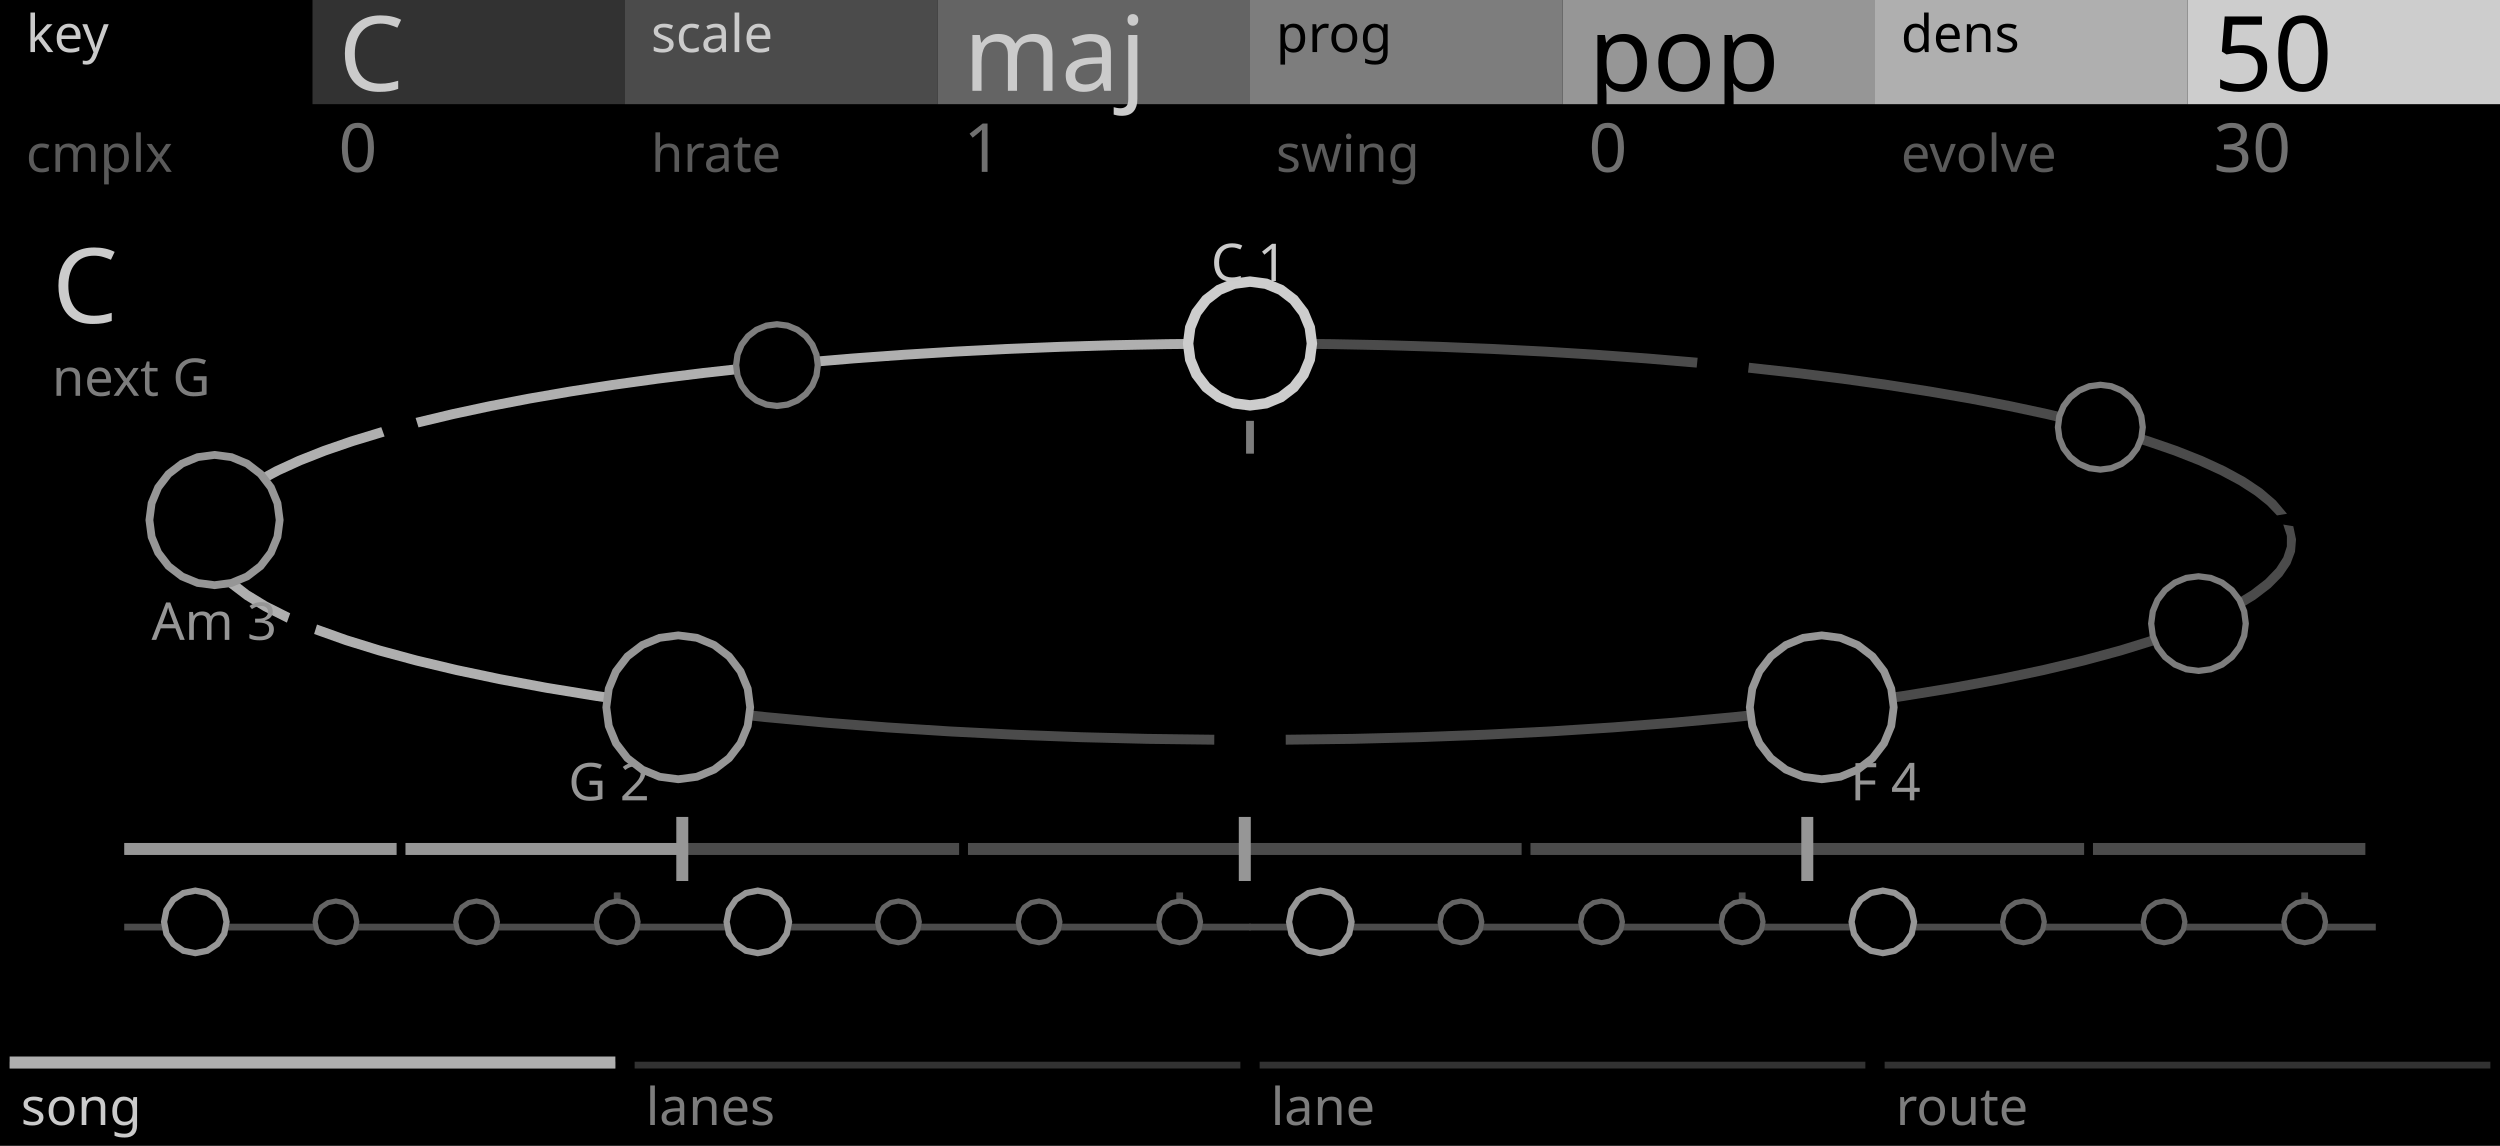
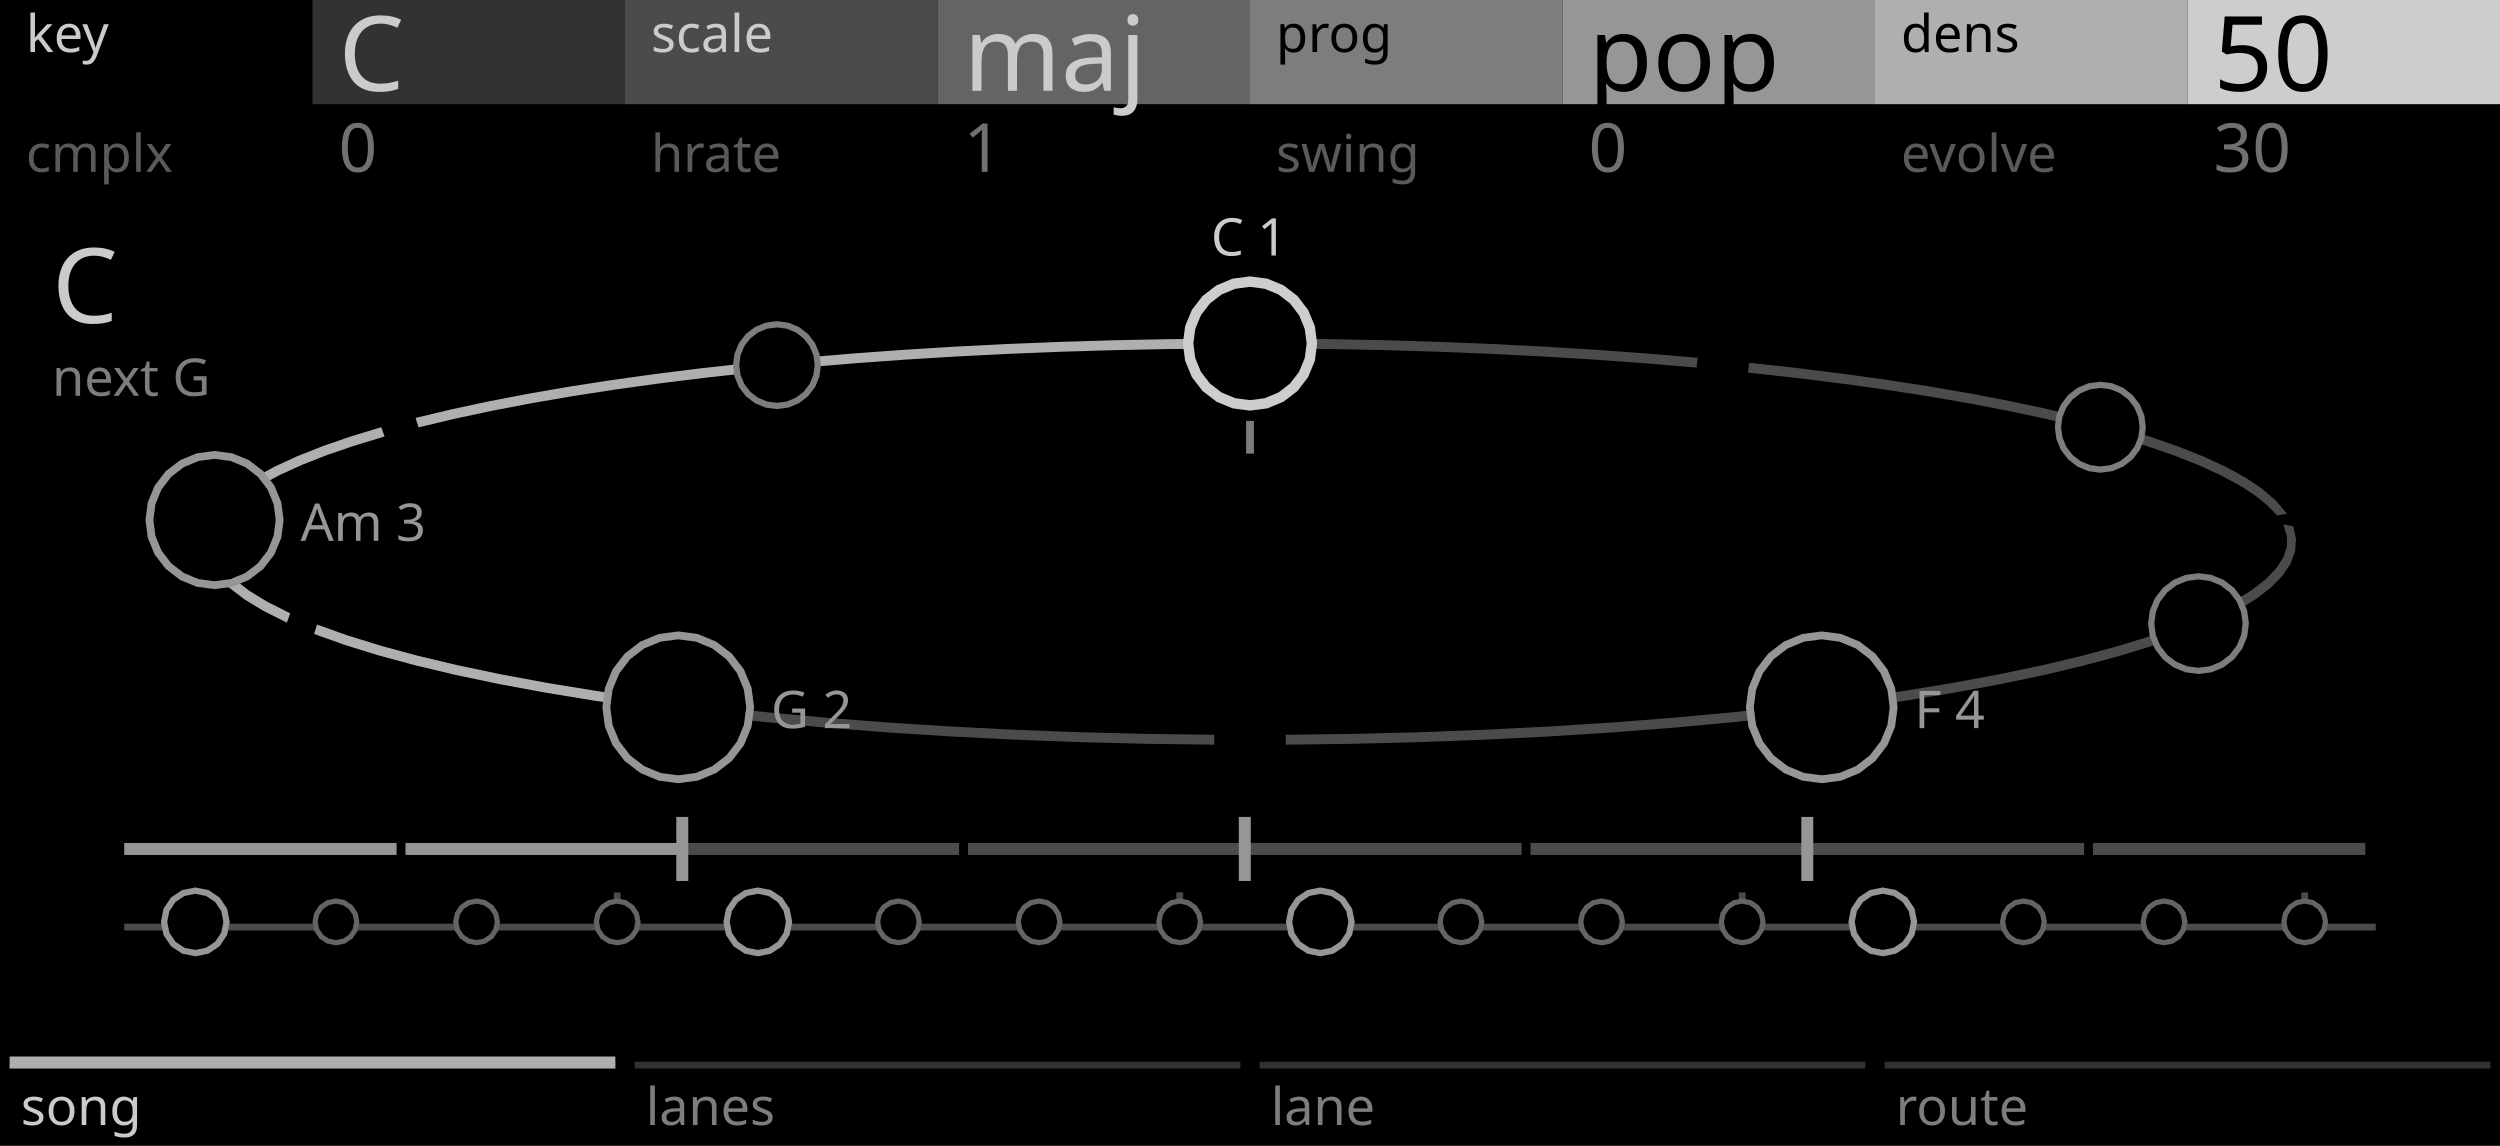
<svg xmlns="http://www.w3.org/2000/svg" width="480" height="220" viewBox="0 0 480 220">
  <g id="preview_canvas">
    <rect x="0" y="0" width="480" height="220" fill="#000000" stroke="none" />
  </g>
  <g id="preview_header">
    <rect x="0" y="0" width="60" height="20" fill="#000000" stroke="none" />
    <rect x="60" y="0" width="60" height="20" fill="#323232" stroke="none" />
    <rect x="120" y="0" width="60" height="20" fill="#4B4B4B" stroke="none" />
    <rect x="180" y="0" width="60" height="20" fill="#646464" stroke="none" />
    <rect x="240" y="0" width="60" height="20" fill="#7D7D7D" stroke="none" />
    <rect x="300" y="0" width="60" height="20" fill="#969696" stroke="none" />
    <rect x="360" y="0" width="60" height="20" fill="#AFAFAF" stroke="none" />
    <rect x="420" y="0" width="60" height="20" fill="#CDCDCD" stroke="none" />
    <text transform="matrix(1 0 0 1 5 10)" fill="#CBCBCB" stroke="none" font-family="UniversNextPro-Light" font-size="10px">key</text>
    <text transform="matrix(1 0 0 1 65 17.44)" fill="#CBCBCB" stroke="none" font-family="UniversNextPro-Light" font-size="20px">C</text>
    <text transform="matrix(1 0 0 1 5 33)" fill="#5A5A5A" stroke="none" font-family="UniversNextPro-Light" font-size="10px">cmplx</text>
    <text transform="matrix(1 0 0 1 65 33)" fill="#707070" stroke="none" font-family="UniversNextPro-Light" font-size="13px">0</text>
    <text transform="matrix(1 0 0 1 125 10)" fill="#CBCBCB" stroke="none" font-family="UniversNextPro-Light" font-size="10px">scale</text>
    <text transform="matrix(1 0 0 1 185 17.44)" fill="#CBCBCB" stroke="none" font-family="UniversNextPro-Light" font-size="20px">maj</text>
    <text transform="matrix(1 0 0 1 125 33)" fill="#5A5A5A" stroke="none" font-family="UniversNextPro-Light" font-size="10px">hrate</text>
    <text transform="matrix(1 0 0 1 185 33)" fill="#707070" stroke="none" font-family="UniversNextPro-Light" font-size="13px">1</text>
    <text transform="matrix(1 0 0 1 245 10)" fill="#000000" stroke="none" font-family="UniversNextPro-Light" font-size="10px">prog</text>
    <text transform="matrix(1 0 0 1 305 17.44)" fill="#000000" stroke="none" font-family="UniversNextPro-Light" font-size="20px">pop</text>
    <text transform="matrix(1 0 0 1 245 33)" fill="#5A5A5A" stroke="none" font-family="UniversNextPro-Light" font-size="10px">swing</text>
    <text transform="matrix(1 0 0 1 305 33)" fill="#707070" stroke="none" font-family="UniversNextPro-Light" font-size="13px">0</text>
    <text transform="matrix(1 0 0 1 365 10)" fill="#000000" stroke="none" font-family="UniversNextPro-Light" font-size="10px">dens</text>
    <text transform="matrix(1 0 0 1 425 17.44)" fill="#000000" stroke="none" font-family="UniversNextPro-Light" font-size="20px">50</text>
    <text transform="matrix(1 0 0 1 365 33)" fill="#5A5A5A" stroke="none" font-family="UniversNextPro-Light" font-size="10px">evolve</text>
    <text transform="matrix(1 0 0 1 425 33)" fill="#707070" stroke="none" font-family="UniversNextPro-Light" font-size="13px">30</text>
  </g>
  <path id="cond_palette_0" d="M 700 300 L 704 300 L 704 304 Z" fill="#000000" stroke="#000000" stroke-width="0.2" />
  <path id="cond_palette_1" d="M 708 300 L 712 300 L 712 304 Z" fill="#323232" stroke="#323232" stroke-width="0.3" />
  <path id="cond_palette_2" d="M 716 300 L 720 300 L 720 304 Z" fill="#4B4B4B" stroke="#4B4B4B" stroke-width="0.3" />
  <path id="cond_palette_3" d="M 724 300 L 728 300 L 728 304 Z" fill="#646464" stroke="#646464" stroke-width="0.3" />
  <path id="cond_palette_4" d="M 732 300 L 736 300 L 736 304 Z" fill="#7D7D7D" stroke="#7D7D7D" stroke-width="0.3" />
  <path id="cond_palette_5" d="M 740 300 L 744 300 L 744 304 Z" fill="#969696" stroke="#969696" stroke-width="0.3" />
  <path id="cond_palette_6" d="M 748 300 L 752 300 L 752 304 Z" fill="#AFAFAF" stroke="#AFAFAF" stroke-width="0.3" />
  <path id="cond_palette_7" d="M 756 300 L 760 300 L 760 304 Z" fill="#CDCDCD" stroke="#CDCDCD" stroke-width="0.3" />
  <path id="cond_palette_8" d="M 764 300 L 768 300 L 768 304 Z" fill="#000000" stroke="#4B4B4B" stroke-width="1" />
  <path id="cond_palette_9" d="M 772 300 L 776 300 L 776 304 Z" fill="#000000" stroke="#646464" stroke-width="1" />
  <path id="cond_palette_10" d="M 780 300 L 784 300 L 784 304 Z" fill="#000000" stroke="#7D7D7D" stroke-width="1.2" />
  <path id="cond_palette_11" d="M 788 300 L 792 300 L 792 304 Z" fill="#000000" stroke="#969696" stroke-width="1.2" />
  <path id="cond_palette_12" d="M 796 300 L 800 300 L 800 304 Z" fill="#000000" stroke="#AFAFAF" stroke-width="1.2" />
  <path id="cond_palette_13" d="M 804 300 L 808 300 L 808 304 Z" fill="#000000" stroke="#969696" stroke-width="1.5" />
  <path id="cond_palette_14" d="M 812 300 L 816 300 L 816 304 Z" fill="#000000" stroke="#CDCDCD" stroke-width="2" />
  <path id="cond_palette_15" d="M 820 300 L 824 300 L 824 304 Z" fill="#000000" stroke="#CDCDCD" stroke-width="1.2" />
  <path d="M 2 204 L 118 204 L 118 205 L 2 205 Z" fill="#323232" stroke="#323232" stroke-width="0.3" />
  <path d="M 122 204 L 238 204 L 238 205 L 122 205 Z" fill="#323232" stroke="#323232" stroke-width="0.3" />
  <path d="M 242 204 L 358 204 L 358 205 L 242 205 Z" fill="#323232" stroke="#323232" stroke-width="0.3" />
  <path d="M 362 204 L 478 204 L 478 205 L 362 205 Z" fill="#323232" stroke="#323232" stroke-width="0.3" />
  <path id="cond_node_8" transform="matrix(1 0 0 1 245.635 65.168)" d="M 0 0 L 10.319 0.106 L 20.6 0.313 L 30.82 0.622 L 40.955 1.031 L 50.98 1.54 L 60.87 2.148 L 70.602 2.855 L 80.151 3.659 L 79.989 5.251 L 70.462 4.449 L 60.75 3.744 L 50.879 3.137 L 40.873 2.629 L 30.757 2.221 L 20.555 1.913 L 10.292 1.706 L -0.01 1.6 Z" fill="#4B4B4B" stroke="#4B4B4B" stroke-width="0.3" />
  <path id="cond_node_9" transform="matrix(1 0 0 1 335.967 69.815)" d="M 0 0 L 9.087 1.004 L 17.915 2.102 L 26.458 3.29 L 34.693 4.569 L 42.593 5.935 L 50.136 7.387 L 57.295 8.921 L 64.047 10.536 L 63.578 12.066 L 56.877 10.466 L 49.763 8.943 L 42.26 7.5 L 34.394 6.141 L 26.191 4.868 L 17.676 3.684 L 8.875 2.59 L -0.187 1.589 Z" fill="#4B4B4B" stroke="#4B4B4B" stroke-width="0.3" />
  <path id="cond_node_10" transform="matrix(1 0 0 1 406.887 82.201)" d="M 0 0 L 5.824 1.774 L 11.169 3.622 L 16.013 5.541 L 20.336 7.533 L 24.117 9.6 L 27.335 11.751 L 29.956 13.998 L 31.934 16.341 L 30.355 16.602 L 28.508 14.678 L 26.071 12.733 L 23.036 10.779 L 19.41 8.838 L 15.216 6.929 L 10.476 5.064 L 5.218 3.255 L -0.534 1.508 Z" fill="#4B4B4B" stroke="#4B4B4B" stroke-width="0.3" />
  <path id="cond_node_11" transform="matrix(1 0 0 1 440.183 101.164)" d="M 0 0 L 0.502 2.399 L 0.31 4.756 L -0.56 7.07 L -2.106 9.35 L -4.335 11.601 L -7.254 13.824 L -10.869 16.015 L -15.181 18.169 L -15.715 16.661 L -11.475 14.535 L -7.947 12.382 L -5.132 10.214 L -3.031 8.045 L -1.641 5.891 L -0.953 3.774 L -0.946 1.719 L -1.579 -0.261 Z" fill="#4B4B4B" stroke="#4B4B4B" stroke-width="0.3" />
  <path id="cond_node_12" transform="matrix(1 0 0 1 419.507 121.632)" d="M 0 0 L -5.756 2.052 L -12.189 4.043 L -19.286 5.965 L -27.027 7.807 L -35.391 9.563 L -44.352 11.224 L -53.881 12.781 L -63.943 14.227 L -64.13 12.638 L -54.093 11.195 L -44.591 9.642 L -35.658 7.986 L -27.326 6.236 L -19.619 4.4 L -12.562 2.487 L -6.174 0.508 L -0.469 -1.53 Z" fill="#4B4B4B" stroke="#4B4B4B" stroke-width="0.3" />
  <path id="cond_node_13" transform="matrix(1 0 0 1 344.023 137.301)" d="M 0 0 L -11.053 1.189 L -22.514 2.246 L -34.335 3.163 L -46.465 3.937 L -58.853 4.563 L -71.444 5.038 L -84.181 5.358 L -97.009 5.522 L -97.018 3.922 L -84.209 3.758 L -71.489 3.439 L -58.916 2.965 L -46.546 2.34 L -34.435 1.567 L -22.634 0.65 L -11.194 -0.405 L -0.162 -1.592 Z" fill="#4B4B4B" stroke="#4B4B4B" stroke-width="0.3" />
  <path id="cond_node_14" transform="matrix(1 0 0 1 232.986 142.823)" d="M 0 0 L -12.827 -0.164 L -25.565 -0.484 L -38.156 -0.959 L -50.544 -1.585 L -62.674 -2.359 L -74.495 -3.277 L -85.955 -4.333 L -97.009 -5.522 L -96.847 -7.114 L -85.815 -5.927 L -74.375 -4.872 L -62.574 -3.956 L -50.462 -3.183 L -38.093 -2.558 L -25.52 -2.084 L -12.8 -1.764 L 0.01 -1.6 Z" fill="#4B4B4B" stroke="#4B4B4B" stroke-width="0.3" />
  <path id="cond_node_15" transform="matrix(1 0 0 1 124.436 135.86)" d="M 0 0 L -10.062 -1.446 L -19.591 -3.003 L -28.552 -4.664 L -36.916 -6.42 L -44.657 -8.263 L -51.754 -10.184 L -58.187 -12.175 L -63.943 -14.227 L -63.474 -15.757 L -57.769 -13.719 L -51.381 -11.74 L -44.324 -9.827 L -36.617 -7.992 L -28.285 -6.241 L -19.352 -4.585 L -9.85 -3.032 L 0.187 -1.589 Z" fill="#AFAFAF" stroke="#AFAFAF" stroke-width="0.3" />
  <path id="cond_node_16" transform="matrix(1 0 0 1 54.998 119.334)" d="M 0 0 L -4.311 -2.154 L -7.926 -4.345 L -10.846 -6.568 L -13.075 -8.819 L -14.621 -11.099 L -15.49 -13.413 L -15.682 -15.77 L -15.181 -18.169 L -13.602 -18.43 L -14.234 -16.45 L -14.227 -14.395 L -13.539 -12.278 L -12.149 -10.125 L -10.049 -7.956 L -7.234 -5.788 L -3.705 -3.635 L 0.534 -1.508 Z" fill="#AFAFAF" stroke="#AFAFAF" stroke-width="0.3" />
  <path id="cond_node_17" transform="matrix(1 0 0 1 41.179 98.542)" d="M 0 0 L 1.978 -2.343 L 4.599 -4.589 L 7.816 -6.741 L 11.598 -8.808 L 15.921 -10.799 L 20.765 -12.719 L 26.11 -14.566 L 31.934 -16.341 L 32.468 -14.832 L 26.716 -13.085 L 21.457 -11.276 L 16.718 -9.412 L 12.523 -7.503 L 8.898 -5.562 L 5.862 -3.607 L 3.426 -1.662 L 1.579 0.261 Z" fill="#AFAFAF" stroke="#AFAFAF" stroke-width="0.3" />
  <path id="cond_node_18" transform="matrix(1 0 0 1 79.986 80.351)" d="M 0 0 L 6.752 -1.615 L 13.911 -3.149 L 21.454 -4.601 L 29.354 -5.967 L 37.589 -7.245 L 46.133 -8.434 L 54.96 -9.532 L 64.047 -10.536 L 64.234 -8.947 L 55.172 -7.946 L 46.371 -6.852 L 37.856 -5.668 L 29.653 -4.395 L 21.787 -3.036 L 14.284 -1.593 L 7.17 -0.07 L 0.469 1.53 Z" fill="#AFAFAF" stroke="#AFAFAF" stroke-width="0.3" />
  <path id="cond_node_19" transform="matrix(1 0 0 1 154.213 68.828)" d="M 0 0 L 9.549 -0.804 L 19.281 -1.511 L 29.172 -2.12 L 39.197 -2.629 L 49.331 -3.038 L 59.551 -3.346 L 69.833 -3.553 L 80.151 -3.659 L 80.161 -2.059 L 69.86 -1.954 L 59.596 -1.747 L 49.394 -1.439 L 39.278 -1.031 L 29.272 -0.523 L 19.401 0.084 L 9.69 0.789 L 0.162 1.592 Z" fill="#AFAFAF" stroke="#AFAFAF" stroke-width="0.3" />
  <path id="cond_node_24" transform="matrix(1 0 0 1 24 160)" d="M 0 2 L 52 2 L 52 4 L 0 4 Z" fill="#969696" stroke="#969696" stroke-width="0.3" />
  <path id="cond_node_25" transform="matrix(1 0 0 1 78 160)" d="M 0 2 L 52 2 L 52 4 L 0 4 Z" fill="#969696" stroke="#969696" stroke-width="0.3" />
  <path id="cond_node_26" transform="matrix(1 0 0 1 132 160)" d="M 0 2 L 52 2 L 52 4 L 0 4 Z" fill="#4B4B4B" stroke="#4B4B4B" stroke-width="0.3" />
  <path id="cond_node_27" transform="matrix(1 0 0 1 186 160)" d="M 0 2 L 52 2 L 52 4 L 0 4 Z" fill="#4B4B4B" stroke="#4B4B4B" stroke-width="0.3" />
  <path id="cond_node_28" transform="matrix(1 0 0 1 240 160)" d="M 0 2 L 52 2 L 52 4 L 0 4 Z" fill="#4B4B4B" stroke="#4B4B4B" stroke-width="0.3" />
  <path id="cond_node_29" transform="matrix(1 0 0 1 294 160)" d="M 0 2 L 52 2 L 52 4 L 0 4 Z" fill="#4B4B4B" stroke="#4B4B4B" stroke-width="0.3" />
  <path id="cond_node_30" transform="matrix(1 0 0 1 348 160)" d="M 0 2 L 52 2 L 52 4 L 0 4 Z" fill="#4B4B4B" stroke="#4B4B4B" stroke-width="0.3" />
  <path id="cond_node_31" transform="matrix(1 0 0 1 402 160)" d="M 0 2 L 52 2 L 52 4 L 0 4 Z" fill="#4B4B4B" stroke="#4B4B4B" stroke-width="0.3" />
  <path id="cond_node_64" transform="matrix(1 0 0 1 24 177.5)" d="M 0 0 L 13 0 L 13 -3 L 14 -3 L 14 0 L 40 0 L 40 -3 L 41 -3 L 41 0 L 67 0 L 67 -3 L 68 -3 L 68 0 L 94 0 L 94 -6 L 95 -6 L 95 0 L 121 0 L 121 -3 L 122 -3 L 122 0 L 148 0 L 148 -3 L 149 -3 L 149 0 L 175 0 L 175 -3 L 176 -3 L 176 0 L 202 0 L 202 -6 L 203 -6 L 203 0 L 216 0 L 216 1 L 0 1 Z" fill="#4B4B4B" stroke="#4B4B4B" stroke-width="0.3" />
  <path id="cond_node_65" transform="matrix(1 0 0 1 240 177.5)" d="M 0 0 L 13 0 L 13 -3 L 14 -3 L 14 0 L 40 0 L 40 -3 L 41 -3 L 41 0 L 67 0 L 67 -3 L 68 -3 L 68 0 L 94 0 L 94 -6 L 95 -6 L 95 0 L 121 0 L 121 -3 L 122 -3 L 122 0 L 148 0 L 148 -3 L 149 -3 L 149 0 L 175 0 L 175 -3 L 176 -3 L 176 0 L 202 0 L 202 -6 L 203 -6 L 203 0 L 216 0 L 216 1 L 0 1 Z" fill="#4B4B4B" stroke="#4B4B4B" stroke-width="0.3" />
  <path id="cond_node_82" transform="matrix(1 0 0 1 240 65.953)" d="M 0 -11.884 L 3.076 -11.479 L 5.942 -10.292 L 8.403 -8.403 L 10.292 -5.942 L 11.479 -3.076 L 11.884 0 L 11.479 3.076 L 10.292 5.942 L 8.403 8.403 L 5.942 10.292 L 3.076 11.479 L 0 11.884 L -3.076 11.479 L -5.942 10.292 L -8.403 8.403 L -10.292 5.942 L -11.479 3.076 L -11.884 0 L -11.479 -3.076 L -10.292 -5.942 L -8.403 -8.403 L -5.942 -10.292 L -3.076 -11.479 Z" fill="#000000" stroke="#CDCDCD" stroke-width="2" />
  <path id="cond_node_83" transform="matrix(1 0 0 1 403.266 82.024)" d="M 0 -8.14 L 2.107 -7.863 L 4.07 -7.05 L 5.756 -5.756 L 7.05 -4.07 L 7.863 -2.107 L 8.14 0 L 7.863 2.107 L 7.05 4.07 L 5.756 5.756 L 4.07 7.05 L 2.107 7.863 L 0 8.14 L -2.107 7.863 L -4.07 7.05 L -5.756 5.756 L -7.05 4.07 L -7.863 2.107 L -8.14 0 L -7.863 -2.107 L -7.05 -4.07 L -5.756 -5.756 L -4.07 -7.05 L -2.107 -7.863 Z" fill="#000000" stroke="#7D7D7D" stroke-width="1.2" />
  <path id="cond_node_84" transform="matrix(1 0 0 1 422.107 119.73)" d="M 0 -9.08 L 2.35 -8.77 L 4.54 -7.863 L 6.42 -6.42 L 7.863 -4.54 L 8.77 -2.35 L 9.08 0 L 8.77 2.35 L 7.863 4.54 L 6.42 6.42 L 4.54 7.863 L 2.35 8.77 L 0 9.08 L -2.35 8.77 L -4.54 7.863 L -6.42 6.42 L -7.863 4.54 L -8.77 2.35 L -9.08 0 L -8.77 -2.35 L -7.863 -4.54 L -6.42 -6.42 L -4.54 -7.863 L -2.35 -8.77 Z" fill="#000000" stroke="#7D7D7D" stroke-width="1.2" />
  <path id="cond_node_85" transform="matrix(1 0 0 1 349.777 135.803)" d="M 0 -13.81 L 3.574 -13.339 L 6.905 -11.96 L 9.765 -9.765 L 11.96 -6.905 L 13.339 -3.574 L 13.81 0 L 13.339 3.574 L 11.96 6.905 L 9.765 9.765 L 6.905 11.96 L 3.574 13.339 L 0 13.81 L -3.574 13.339 L -6.905 11.96 L -9.765 9.765 L -11.96 6.905 L -13.339 3.574 L -13.81 0 L -13.339 -3.574 L -11.96 -6.905 L -9.765 -9.765 L -6.905 -11.96 L -3.574 -13.339 Z" fill="#000000" stroke="#969696" stroke-width="1.5" />
  <path id="cond_node_86" transform="matrix(1 0 0 1 130.223 135.803)" d="M 0 -13.81 L 3.574 -13.339 L 6.905 -11.96 L 9.765 -9.765 L 11.96 -6.905 L 13.339 -3.574 L 13.81 0 L 13.339 3.574 L 11.96 6.905 L 9.765 9.765 L 6.905 11.96 L 3.574 13.339 L 0 13.81 L -3.574 13.339 L -6.905 11.96 L -9.765 9.765 L -11.96 6.905 L -13.339 3.574 L -13.81 0 L -13.339 -3.574 L -11.96 -6.905 L -9.765 -9.765 L -6.905 -11.96 L -3.574 -13.339 Z" fill="#000000" stroke="#969696" stroke-width="1.5" />
  <path id="cond_node_87" transform="matrix(1 0 0 1 41.192 99.849)" d="M 0 -12.505 L 3.237 -12.079 L 6.253 -10.83 L 8.842 -8.842 L 10.83 -6.253 L 12.079 -3.237 L 12.505 0 L 12.079 3.237 L 10.83 6.253 L 8.842 8.842 L 6.253 10.83 L 3.237 12.079 L 0 12.505 L -3.237 12.079 L -6.253 10.83 L -8.842 8.842 L -10.83 6.253 L -12.079 3.237 L -12.505 0 L -12.079 -3.237 L -10.83 -6.253 L -8.842 -8.842 L -6.253 -10.83 L -3.237 -12.079 Z" fill="#000000" stroke="#969696" stroke-width="1.5" />
  <path id="cond_node_88" transform="matrix(1 0 0 1 149.178 70.102)" d="M 0 -7.843 L 2.03 -7.576 L 3.922 -6.793 L 5.546 -5.546 L 6.793 -3.922 L 7.576 -2.03 L 7.843 0 L 7.576 2.03 L 6.793 3.922 L 5.546 5.546 L 3.922 6.793 L 2.03 7.576 L 0 7.843 L -2.03 7.576 L -3.922 6.793 L -5.546 5.546 L -6.793 3.922 L -7.576 2.03 L -7.843 0 L -7.576 -2.03 L -6.793 -3.922 L -5.546 -5.546 L -3.922 -6.793 L -2.03 -7.576 Z" fill="#000000" stroke="#7D7D7D" stroke-width="1.2" />
  <path id="cond_node_89" transform="matrix(1 0 0 1 37.5 177)" d="M 0 -6 L 2.296 -5.543 L 4.243 -4.243 L 5.543 -2.296 L 6 0 L 5.543 2.296 L 4.243 4.243 L 2.296 5.543 L 0 6 L -2.296 5.543 L -4.243 4.243 L -5.543 2.296 L -6 0 L -5.543 -2.296 L -4.243 -4.243 L -2.296 -5.543 Z" fill="#000000" stroke="#969696" stroke-width="1.2" />
  <path id="cond_node_90" transform="matrix(1 0 0 1 64.5 177)" d="M 0 -4 L 1.531 -3.696 L 2.828 -2.828 L 3.696 -1.531 L 4 0 L 3.696 1.531 L 2.828 2.828 L 1.531 3.696 L 0 4 L -1.531 3.696 L -2.828 2.828 L -3.696 1.531 L -4 0 L -3.696 -1.531 L -2.828 -2.828 L -1.531 -3.696 Z" fill="#000000" stroke="#646464" stroke-width="1" />
  <path id="cond_node_91" transform="matrix(1 0 0 1 91.5 177)" d="M 0 -4 L 1.531 -3.696 L 2.828 -2.828 L 3.696 -1.531 L 4 0 L 3.696 1.531 L 2.828 2.828 L 1.531 3.696 L 0 4 L -1.531 3.696 L -2.828 2.828 L -3.696 1.531 L -4 0 L -3.696 -1.531 L -2.828 -2.828 L -1.531 -3.696 Z" fill="#000000" stroke="#646464" stroke-width="1" />
  <path id="cond_node_92" transform="matrix(1 0 0 1 118.5 177)" d="M 0 -4 L 1.531 -3.696 L 2.828 -2.828 L 3.696 -1.531 L 4 0 L 3.696 1.531 L 2.828 2.828 L 1.531 3.696 L 0 4 L -1.531 3.696 L -2.828 2.828 L -3.696 1.531 L -4 0 L -3.696 -1.531 L -2.828 -2.828 L -1.531 -3.696 Z" fill="#000000" stroke="#646464" stroke-width="1" />
  <path id="cond_node_93" transform="matrix(1 0 0 1 145.5 177)" d="M 0 -6 L 2.296 -5.543 L 4.243 -4.243 L 5.543 -2.296 L 6 0 L 5.543 2.296 L 4.243 4.243 L 2.296 5.543 L 0 6 L -2.296 5.543 L -4.243 4.243 L -5.543 2.296 L -6 0 L -5.543 -2.296 L -4.243 -4.243 L -2.296 -5.543 Z" fill="#000000" stroke="#969696" stroke-width="1.2" />
  <path id="cond_node_94" transform="matrix(1 0 0 1 172.5 177)" d="M 0 -4 L 1.531 -3.696 L 2.828 -2.828 L 3.696 -1.531 L 4 0 L 3.696 1.531 L 2.828 2.828 L 1.531 3.696 L 0 4 L -1.531 3.696 L -2.828 2.828 L -3.696 1.531 L -4 0 L -3.696 -1.531 L -2.828 -2.828 L -1.531 -3.696 Z" fill="#000000" stroke="#646464" stroke-width="1" />
  <path id="cond_node_95" transform="matrix(1 0 0 1 199.5 177)" d="M 0 -4 L 1.531 -3.696 L 2.828 -2.828 L 3.696 -1.531 L 4 0 L 3.696 1.531 L 2.828 2.828 L 1.531 3.696 L 0 4 L -1.531 3.696 L -2.828 2.828 L -3.696 1.531 L -4 0 L -3.696 -1.531 L -2.828 -2.828 L -1.531 -3.696 Z" fill="#000000" stroke="#646464" stroke-width="1" />
  <path id="cond_node_96" transform="matrix(1 0 0 1 226.5 177)" d="M 0 -4 L 1.531 -3.696 L 2.828 -2.828 L 3.696 -1.531 L 4 0 L 3.696 1.531 L 2.828 2.828 L 1.531 3.696 L 0 4 L -1.531 3.696 L -2.828 2.828 L -3.696 1.531 L -4 0 L -3.696 -1.531 L -2.828 -2.828 L -1.531 -3.696 Z" fill="#000000" stroke="#646464" stroke-width="1" />
  <path id="cond_node_97" transform="matrix(1 0 0 1 253.5 177)" d="M 0 -6 L 2.296 -5.543 L 4.243 -4.243 L 5.543 -2.296 L 6 0 L 5.543 2.296 L 4.243 4.243 L 2.296 5.543 L 0 6 L -2.296 5.543 L -4.243 4.243 L -5.543 2.296 L -6 0 L -5.543 -2.296 L -4.243 -4.243 L -2.296 -5.543 Z" fill="#000000" stroke="#969696" stroke-width="1.2" />
  <path id="cond_node_98" transform="matrix(1 0 0 1 280.5 177)" d="M 0 -4 L 1.531 -3.696 L 2.828 -2.828 L 3.696 -1.531 L 4 0 L 3.696 1.531 L 2.828 2.828 L 1.531 3.696 L 0 4 L -1.531 3.696 L -2.828 2.828 L -3.696 1.531 L -4 0 L -3.696 -1.531 L -2.828 -2.828 L -1.531 -3.696 Z" fill="#000000" stroke="#646464" stroke-width="1" />
  <path id="cond_node_99" transform="matrix(1 0 0 1 307.5 177)" d="M 0 -4 L 1.531 -3.696 L 2.828 -2.828 L 3.696 -1.531 L 4 0 L 3.696 1.531 L 2.828 2.828 L 1.531 3.696 L 0 4 L -1.531 3.696 L -2.828 2.828 L -3.696 1.531 L -4 0 L -3.696 -1.531 L -2.828 -2.828 L -1.531 -3.696 Z" fill="#000000" stroke="#646464" stroke-width="1" />
  <path id="cond_node_100" transform="matrix(1 0 0 1 334.5 177)" d="M 0 -4 L 1.531 -3.696 L 2.828 -2.828 L 3.696 -1.531 L 4 0 L 3.696 1.531 L 2.828 2.828 L 1.531 3.696 L 0 4 L -1.531 3.696 L -2.828 2.828 L -3.696 1.531 L -4 0 L -3.696 -1.531 L -2.828 -2.828 L -1.531 -3.696 Z" fill="#000000" stroke="#646464" stroke-width="1" />
  <path id="cond_node_101" transform="matrix(1 0 0 1 361.5 177)" d="M 0 -6 L 2.296 -5.543 L 4.243 -4.243 L 5.543 -2.296 L 6 0 L 5.543 2.296 L 4.243 4.243 L 2.296 5.543 L 0 6 L -2.296 5.543 L -4.243 4.243 L -5.543 2.296 L -6 0 L -5.543 -2.296 L -4.243 -4.243 L -2.296 -5.543 Z" fill="#000000" stroke="#969696" stroke-width="1.2" />
  <path id="cond_node_102" transform="matrix(1 0 0 1 388.5 177)" d="M 0 -4 L 1.531 -3.696 L 2.828 -2.828 L 3.696 -1.531 L 4 0 L 3.696 1.531 L 2.828 2.828 L 1.531 3.696 L 0 4 L -1.531 3.696 L -2.828 2.828 L -3.696 1.531 L -4 0 L -3.696 -1.531 L -2.828 -2.828 L -1.531 -3.696 Z" fill="#000000" stroke="#646464" stroke-width="1" />
  <path id="cond_node_103" transform="matrix(1 0 0 1 415.5 177)" d="M 0 -4 L 1.531 -3.696 L 2.828 -2.828 L 3.696 -1.531 L 4 0 L 3.696 1.531 L 2.828 2.828 L 1.531 3.696 L 0 4 L -1.531 3.696 L -2.828 2.828 L -3.696 1.531 L -4 0 L -3.696 -1.531 L -2.828 -2.828 L -1.531 -3.696 Z" fill="#000000" stroke="#646464" stroke-width="1" />
  <path id="cond_node_104" transform="matrix(1 0 0 1 442.5 177)" d="M 0 -4 L 1.531 -3.696 L 2.828 -2.828 L 3.696 -1.531 L 4 0 L 3.696 1.531 L 2.828 2.828 L 1.531 3.696 L 0 4 L -1.531 3.696 L -2.828 2.828 L -3.696 1.531 L -4 0 L -3.696 -1.531 L -2.828 -2.828 L -1.531 -3.696 Z" fill="#000000" stroke="#646464" stroke-width="1" />
  <path id="cond_node_222" transform="matrix(1 0 0 1 131 157)" d="M -1 0 L 1 0 L 1 12 L -1 12 Z" fill="#969696" stroke="#969696" stroke-width="0.3" />
  <path id="cond_node_223" transform="matrix(1 0 0 1 239 157)" d="M -1 0 L 1 0 L 1 12 L -1 12 Z" fill="#969696" stroke="#969696" stroke-width="0.3" />
  <path id="cond_node_224" transform="matrix(1 0 0 1 347 157)" d="M -1 0 L 1 0 L 1 12 L -1 12 Z" fill="#969696" stroke="#969696" stroke-width="0.3" />
  <path id="cond_node_230" transform="matrix(1 0 0 1 240 65.953)" d="M -0.6 15 L 0.6 15 L 0.6 21 L -0.6 21 Z" fill="#7D7D7D" stroke="#7D7D7D" stroke-width="0.3" />
  <path id="cond_node_243" transform="matrix(1 0 0 1 2 203)" d="M 0 0 L 116 0 L 116 2 L 0 2 Z" fill="#AFAFAF" stroke="#AFAFAF" stroke-width="0.3" />
  <text id="cond_text_16" transform="matrix(1 0 0 1 4 216)" fill="#CBCBCB" stroke="none" font-family="UniversNextPro-Light" font-size="10px">song</text>
  <text id="cond_text_17" transform="matrix(1 0 0 1 124 216)" fill="#7D7D7D" stroke="none" font-family="UniversNextPro-Light" font-size="10px">lanes</text>
  <text id="cond_text_18" transform="matrix(1 0 0 1 244 216)" fill="#7D7D7D" stroke="none" font-family="UniversNextPro-Light" font-size="10px">lane</text>
  <text id="cond_text_19" transform="matrix(1 0 0 1 364 216)" fill="#7D7D7D" stroke="none" font-family="UniversNextPro-Light" font-size="10px">route</text>
-   <text id="cond_text_20" transform="matrix(1 0 0 1 232.5 53.953)" fill="#CBCBCB" stroke="none" font-family="UniversNextPro-Light" font-size="10px">C 1</text>
-   <text id="cond_text_23" transform="matrix(1 0 0 1 355.277 153.66)" fill="#969696" stroke="none" font-family="UniversNextPro-Light" font-size="10px">F 4</text>
-   <text id="cond_text_24" transform="matrix(1 0 0 1 109.123 153.66)" fill="#969696" stroke="none" font-family="UniversNextPro-Light" font-size="10px">G 2</text>
-   <text id="cond_text_25" transform="matrix(1 0 0 1 29.092 122.849)" fill="#969696" stroke="none" font-family="UniversNextPro-Light" font-size="10px">Am 3</text>
+   <text id="cond_text_20" transform="matrix(1 0 0 1 232.5 49.069)" fill="#CBCBCB" stroke="none" font-family="UniversNextPro-Light" font-size="10px">C 1</text>
+   <text id="cond_text_23" transform="matrix(1 0 0 1 367.587 139.803)" fill="#969696" stroke="none" font-family="UniversNextPro-Light" font-size="10px">F 4</text>
+   <text id="cond_text_24" transform="matrix(1 0 0 1 148.033 139.803)" fill="#969696" stroke="none" font-family="UniversNextPro-Light" font-size="10px">G 2</text>
+   <text id="cond_text_25" transform="matrix(1 0 0 1 57.697 103.849)" fill="#969696" stroke="none" font-family="UniversNextPro-Light" font-size="10px">Am 3</text>
  <text id="cond_text_27" transform="matrix(1 0 0 1 10 62)" fill="#CBCBCB" stroke="none" font-family="UniversNextPro-Light" font-size="20px">C</text>
  <text id="cond_text_28" transform="matrix(1 0 0 1 10 76)" fill="#7D7D7D" stroke="none" font-family="UniversNextPro-Light" font-size="10px">next G</text>
</svg>
